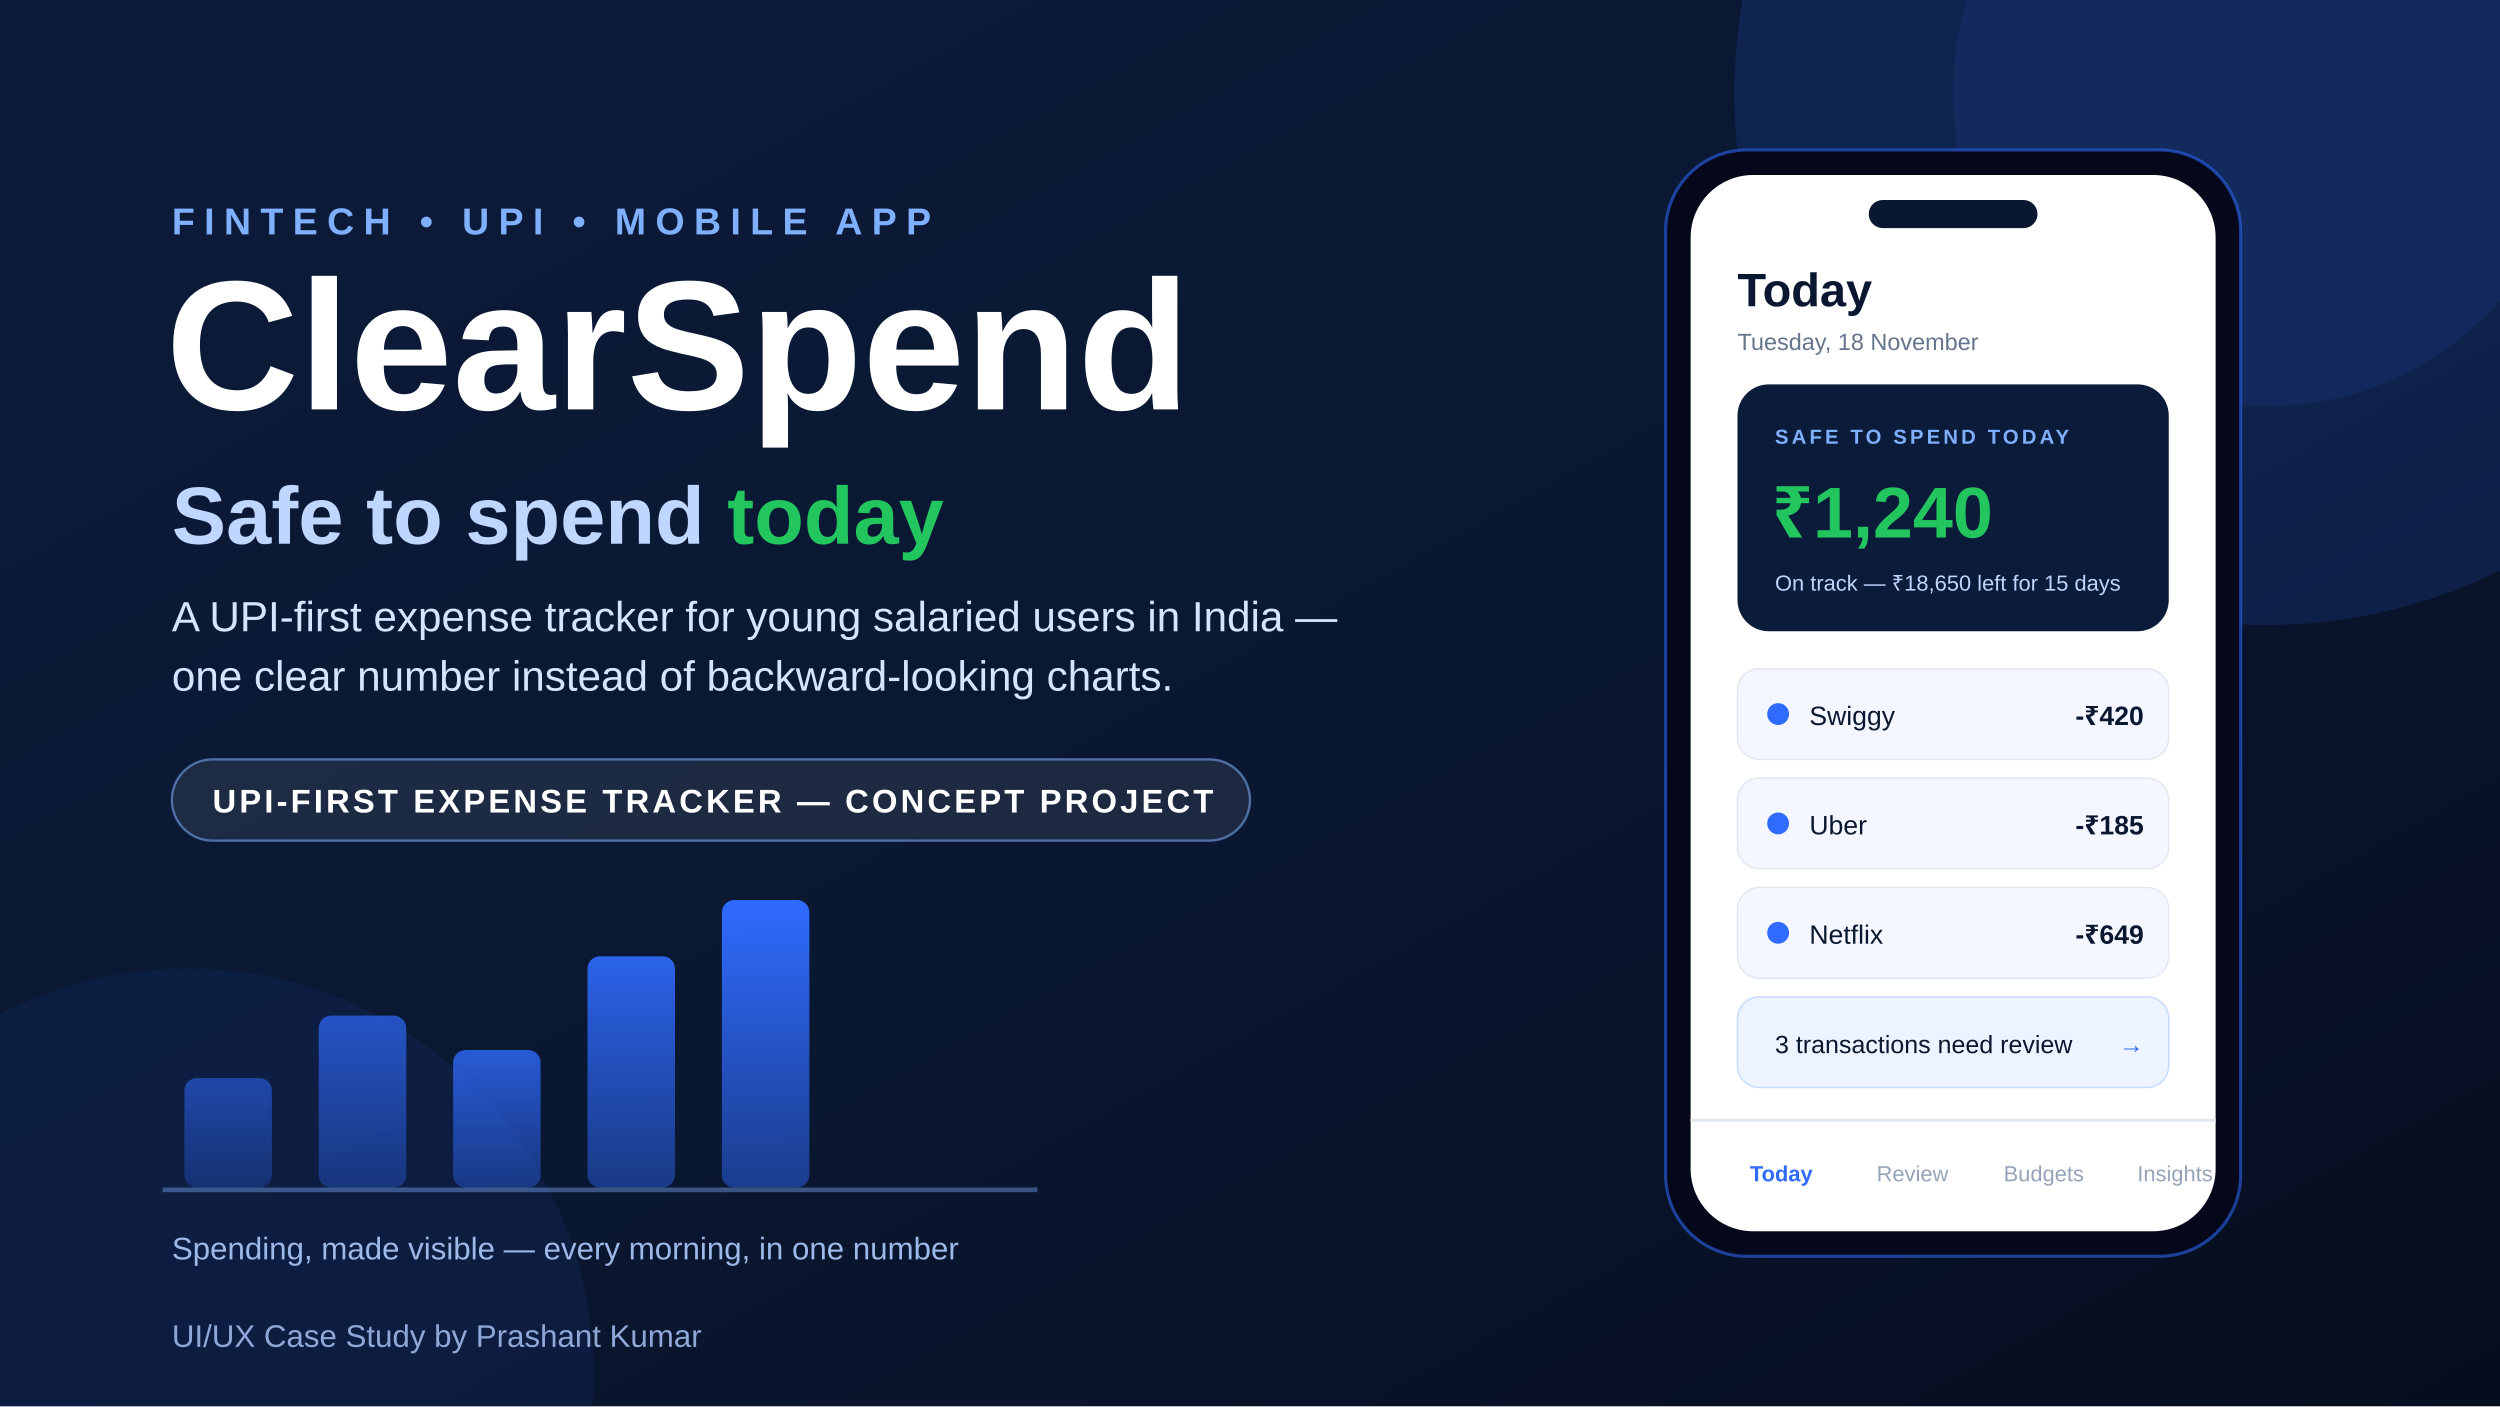
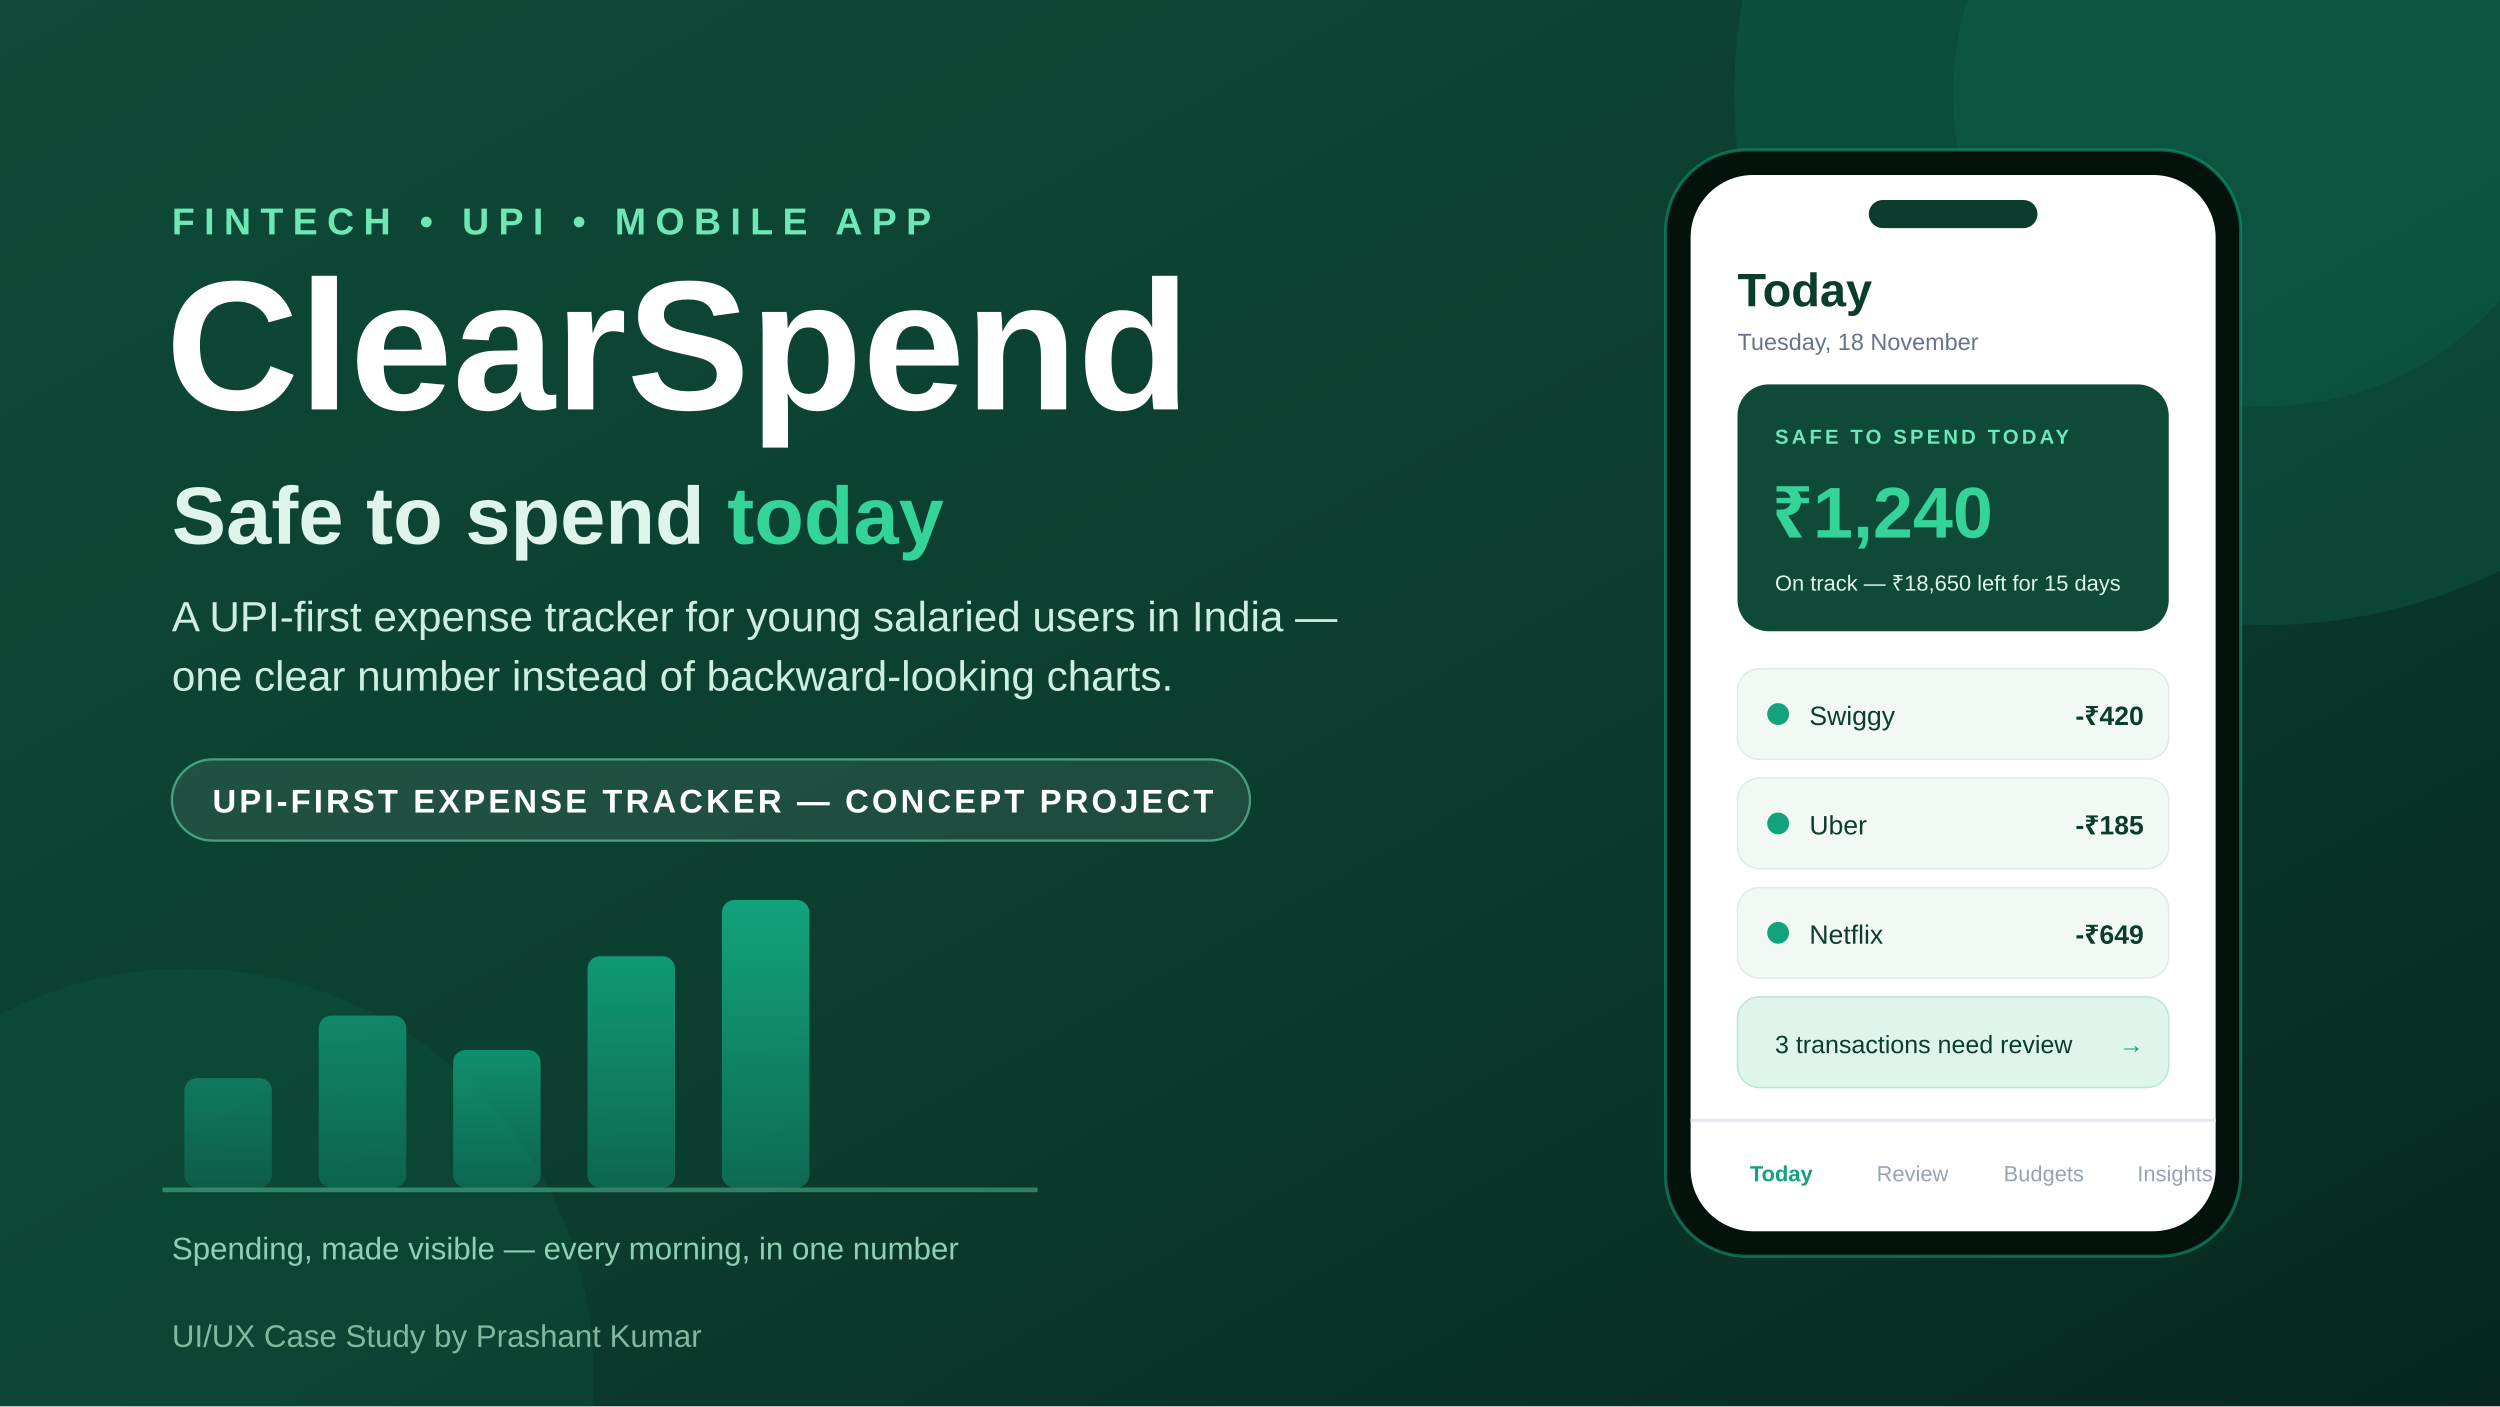
<svg xmlns="http://www.w3.org/2000/svg" viewBox="0 0 1600 900" width="1600" height="900" role="img" aria-labelledby="poster-title poster-desc">
  <defs>
    <linearGradient id="bg" x1="0" y1="0" x2="1" y2="1">
-       <stop offset="0" stop-color="#0B1B3A" />
-       <stop offset="0.55" stop-color="#0A1730" />
-       <stop offset="1" stop-color="#060D1F" />
+       <stop offset="0" stop-color="#0E4A37" />
+       <stop offset="0.55" stop-color="#0B3D2E" />
+       <stop offset="1" stop-color="#07271E" />
    </linearGradient>
    <linearGradient id="bar" x1="0" y1="1" x2="0" y2="0">
-       <stop offset="0" stop-color="#2F6BFF" stop-opacity="0.45" />
-       <stop offset="1" stop-color="#2F6BFF" />
+       <stop offset="0" stop-color="#12A37C" stop-opacity="0.45" />
+       <stop offset="1" stop-color="#12A37C" />
    </linearGradient>
  </defs>
  <rect x="0" y="0" width="1600" height="900" fill="url(#bg)" />
-   <circle cx="1450" cy="60" r="340" fill="#2F6BFF" opacity="0.14" />
-   <circle cx="120" cy="880" r="260" fill="#2F6BFF" opacity="0.08" />
-   <circle cx="1450" cy="60" r="200" fill="#2F6BFF" opacity="0.10" />
-   <text x="110" y="150" font-family="Arial, Helvetica, sans-serif" font-size="24" font-weight="bold" letter-spacing="6" fill="#7FB0FF">FINTECH • UPI • MOBILE APP</text>
+   <circle cx="1450" cy="60" r="340" fill="#12A37C" opacity="0.14" />
+   <circle cx="120" cy="880" r="260" fill="#12A37C" opacity="0.08" />
+   <circle cx="1450" cy="60" r="200" fill="#12A37C" opacity="0.10" />
+   <text x="110" y="150" font-family="Arial, Helvetica, sans-serif" font-size="24" font-weight="bold" letter-spacing="6" fill="#6EE7B7">FINTECH • UPI • MOBILE APP</text>
  <text x="106" y="262" font-family="Arial, Helvetica, sans-serif" font-size="118" font-weight="bold" fill="#FFFFFF">ClearSpend</text>
-   <text x="110" y="348" font-family="Arial, Helvetica, sans-serif" font-size="52" font-weight="bold" fill="#BFD6FF">Safe to spend <tspan fill="#22C55E">today</tspan>
+   <text x="110" y="348" font-family="Arial, Helvetica, sans-serif" font-size="52" font-weight="bold" fill="#DFF5EC">Safe to spend <tspan fill="#34D399">today</tspan>
  </text>
-   <text x="110" y="404" font-family="Arial, Helvetica, sans-serif" font-size="27" fill="#D7E4FF">A UPI-first expense tracker for young salaried users in India —</text>
-   <text x="110" y="442" font-family="Arial, Helvetica, sans-serif" font-size="27" fill="#D7E4FF">one clear number instead of backward-looking charts.</text>
+   <text x="110" y="404" font-family="Arial, Helvetica, sans-serif" font-size="27" fill="#CDEFE0">A UPI-first expense tracker for young salaried users in India —</text>
+   <text x="110" y="442" font-family="Arial, Helvetica, sans-serif" font-size="27" fill="#CDEFE0">one clear number instead of backward-looking charts.</text>
  <rect x="110" y="486" width="690" height="52" rx="26" fill="#FFFFFF" opacity="0.08" />
-   <rect x="110" y="486" width="690" height="52" rx="26" fill="none" stroke="#7FB0FF" stroke-opacity="0.55" stroke-width="1.5" />
+   <rect x="110" y="486" width="690" height="52" rx="26" fill="none" stroke="#6EE7B7" stroke-opacity="0.55" stroke-width="1.5" />
  <text x="136" y="520" font-family="Arial, Helvetica, sans-serif" font-size="21" font-weight="bold" letter-spacing="2" fill="#FFFFFF">UPI-FIRST EXPENSE TRACKER — CONCEPT PROJECT</text>
  <g>
    <rect x="118" y="690" width="56" height="70" rx="8" fill="url(#bar)" opacity="0.55" />
    <rect x="204" y="650" width="56" height="110" rx="8" fill="url(#bar)" opacity="0.7" />
    <rect x="290" y="672" width="56" height="88" rx="8" fill="url(#bar)" opacity="0.8" />
    <rect x="376" y="612" width="56" height="148" rx="8" fill="url(#bar)" opacity="0.9" />
    <rect x="462" y="576" width="56" height="184" rx="8" fill="url(#bar)" />
-     <rect x="104" y="760" width="560" height="3" fill="#7FB0FF" opacity="0.4" />
-     <text x="110" y="806" font-family="Arial, Helvetica, sans-serif" font-size="20" fill="#9DB9E8">Spending, made visible — every morning, in one number</text>
+     <rect x="104" y="760" width="560" height="3" fill="#6EE7B7" opacity="0.4" />
+     <text x="110" y="806" font-family="Arial, Helvetica, sans-serif" font-size="20" fill="#8FD0B4">Spending, made visible — every morning, in one number</text>
  </g>
-   <text x="110" y="862" font-family="Arial, Helvetica, sans-serif" font-size="20" fill="#8FA8D8">UI/UX Case Study by Prashant Kumar</text>
+   <text x="110" y="862" font-family="Arial, Helvetica, sans-serif" font-size="20" fill="#7FB99E">UI/UX Case Study by Prashant Kumar</text>
  <g>
-     <rect x="1066" y="96" width="368" height="708" rx="52" fill="#04081A" stroke="#2F6BFF" stroke-opacity="0.55" stroke-width="2" />
+     <rect x="1066" y="96" width="368" height="708" rx="52" fill="#04120C" stroke="#12A37C" stroke-opacity="0.55" stroke-width="2" />
    <rect x="1082" y="112" width="336" height="676" rx="40" fill="#FFFFFF" />
-     <rect x="1196" y="128" width="108" height="18" rx="9" fill="#0A1730" />
-     <text x="1112" y="196" font-family="Arial, Helvetica, sans-serif" font-size="30" font-weight="bold" fill="#0A1730">Today</text>
+     <rect x="1196" y="128" width="108" height="18" rx="9" fill="#0B3D2E" />
+     <text x="1112" y="196" font-family="Arial, Helvetica, sans-serif" font-size="30" font-weight="bold" fill="#0B3D2E">Today</text>
    <text x="1112" y="224" font-family="Arial, Helvetica, sans-serif" font-size="15" fill="#64748B">Tuesday, 18 November</text>
-     <rect x="1112" y="246" width="276" height="158" rx="20" fill="#0B1B3A" />
-     <text x="1136" y="284" font-family="Arial, Helvetica, sans-serif" font-size="13" font-weight="bold" letter-spacing="2" fill="#7FB0FF">SAFE TO SPEND TODAY</text>
-     <text x="1134" y="344" font-family="Arial, Helvetica, sans-serif" font-size="46" font-weight="bold" fill="#22C55E">₹1,240</text>
-     <text x="1136" y="378" font-family="Arial, Helvetica, sans-serif" font-size="14" fill="#BFD6FF">On track — ₹18,650 left for 15 days</text>
-     <rect x="1112" y="428" width="276" height="58" rx="14" fill="#F4F7FF" stroke="#E2E8F0" stroke-width="1" />
-     <circle cx="1138" cy="457" r="7" fill="#2F6BFF" />
-     <text x="1158" y="464" font-family="Arial, Helvetica, sans-serif" font-size="17" fill="#0A1730">Swiggy</text>
-     <text x="1372" y="464" text-anchor="end" font-family="Arial, Helvetica, sans-serif" font-size="17" font-weight="bold" fill="#0A1730">-₹420</text>
-     <rect x="1112" y="498" width="276" height="58" rx="14" fill="#F4F7FF" stroke="#E2E8F0" stroke-width="1" />
-     <circle cx="1138" cy="527" r="7" fill="#2F6BFF" />
-     <text x="1158" y="534" font-family="Arial, Helvetica, sans-serif" font-size="17" fill="#0A1730">Uber</text>
-     <text x="1372" y="534" text-anchor="end" font-family="Arial, Helvetica, sans-serif" font-size="17" font-weight="bold" fill="#0A1730">-₹185</text>
-     <rect x="1112" y="568" width="276" height="58" rx="14" fill="#F4F7FF" stroke="#E2E8F0" stroke-width="1" />
-     <circle cx="1138" cy="597" r="7" fill="#2F6BFF" />
-     <text x="1158" y="604" font-family="Arial, Helvetica, sans-serif" font-size="17" fill="#0A1730">Netflix</text>
-     <text x="1372" y="604" text-anchor="end" font-family="Arial, Helvetica, sans-serif" font-size="17" font-weight="bold" fill="#0A1730">-₹649</text>
-     <rect x="1112" y="638" width="276" height="58" rx="14" fill="#EEF4FF" stroke="#C7DAFF" stroke-width="1" />
-     <text x="1136" y="674" font-family="Arial, Helvetica, sans-serif" font-size="16" fill="#0A1730">3 transactions need review</text>
-     <text x="1372" y="674" text-anchor="end" font-family="Arial, Helvetica, sans-serif" font-size="16" font-weight="bold" fill="#2F6BFF">→</text>
+     <rect x="1112" y="246" width="276" height="158" rx="20" fill="#0E4A37" />
+     <text x="1136" y="284" font-family="Arial, Helvetica, sans-serif" font-size="13" font-weight="bold" letter-spacing="2" fill="#6EE7B7">SAFE TO SPEND TODAY</text>
+     <text x="1134" y="344" font-family="Arial, Helvetica, sans-serif" font-size="46" font-weight="bold" fill="#34D399">₹1,240</text>
+     <text x="1136" y="378" font-family="Arial, Helvetica, sans-serif" font-size="14" fill="#DFF5EC">On track — ₹18,650 left for 15 days</text>
+     <rect x="1112" y="428" width="276" height="58" rx="14" fill="#F2F9F4" stroke="#E2E8F0" stroke-width="1" />
+     <circle cx="1138" cy="457" r="7" fill="#12A37C" />
+     <text x="1158" y="464" font-family="Arial, Helvetica, sans-serif" font-size="17" fill="#0B3D2E">Swiggy</text>
+     <text x="1372" y="464" text-anchor="end" font-family="Arial, Helvetica, sans-serif" font-size="17" font-weight="bold" fill="#0B3D2E">-₹420</text>
+     <rect x="1112" y="498" width="276" height="58" rx="14" fill="#F2F9F4" stroke="#E2E8F0" stroke-width="1" />
+     <circle cx="1138" cy="527" r="7" fill="#12A37C" />
+     <text x="1158" y="534" font-family="Arial, Helvetica, sans-serif" font-size="17" fill="#0B3D2E">Uber</text>
+     <text x="1372" y="534" text-anchor="end" font-family="Arial, Helvetica, sans-serif" font-size="17" font-weight="bold" fill="#0B3D2E">-₹185</text>
+     <rect x="1112" y="568" width="276" height="58" rx="14" fill="#F2F9F4" stroke="#E2E8F0" stroke-width="1" />
+     <circle cx="1138" cy="597" r="7" fill="#12A37C" />
+     <text x="1158" y="604" font-family="Arial, Helvetica, sans-serif" font-size="17" fill="#0B3D2E">Netflix</text>
+     <text x="1372" y="604" text-anchor="end" font-family="Arial, Helvetica, sans-serif" font-size="17" font-weight="bold" fill="#0B3D2E">-₹649</text>
+     <rect x="1112" y="638" width="276" height="58" rx="14" fill="#DFF5EC" stroke="#B9E8D2" stroke-width="1" />
+     <text x="1136" y="674" font-family="Arial, Helvetica, sans-serif" font-size="16" fill="#0B3D2E">3 transactions need review</text>
+     <text x="1372" y="674" text-anchor="end" font-family="Arial, Helvetica, sans-serif" font-size="16" font-weight="bold" fill="#12A37C">→</text>
    <rect x="1082" y="716" width="336" height="2" fill="#E2E8F0" />
-     <text x="1140" y="756" text-anchor="middle" font-family="Arial, Helvetica, sans-serif" font-size="14" font-weight="bold" fill="#2F6BFF">Today</text>
+     <text x="1140" y="756" text-anchor="middle" font-family="Arial, Helvetica, sans-serif" font-size="14" font-weight="bold" fill="#12A37C">Today</text>
    <text x="1224" y="756" text-anchor="middle" font-family="Arial, Helvetica, sans-serif" font-size="14" fill="#94A3B8">Review</text>
    <text x="1308" y="756" text-anchor="middle" font-family="Arial, Helvetica, sans-serif" font-size="14" fill="#94A3B8">Budgets</text>
    <text x="1392" y="756" text-anchor="middle" font-family="Arial, Helvetica, sans-serif" font-size="14" fill="#94A3B8">Insights</text>
  </g>
</svg>
